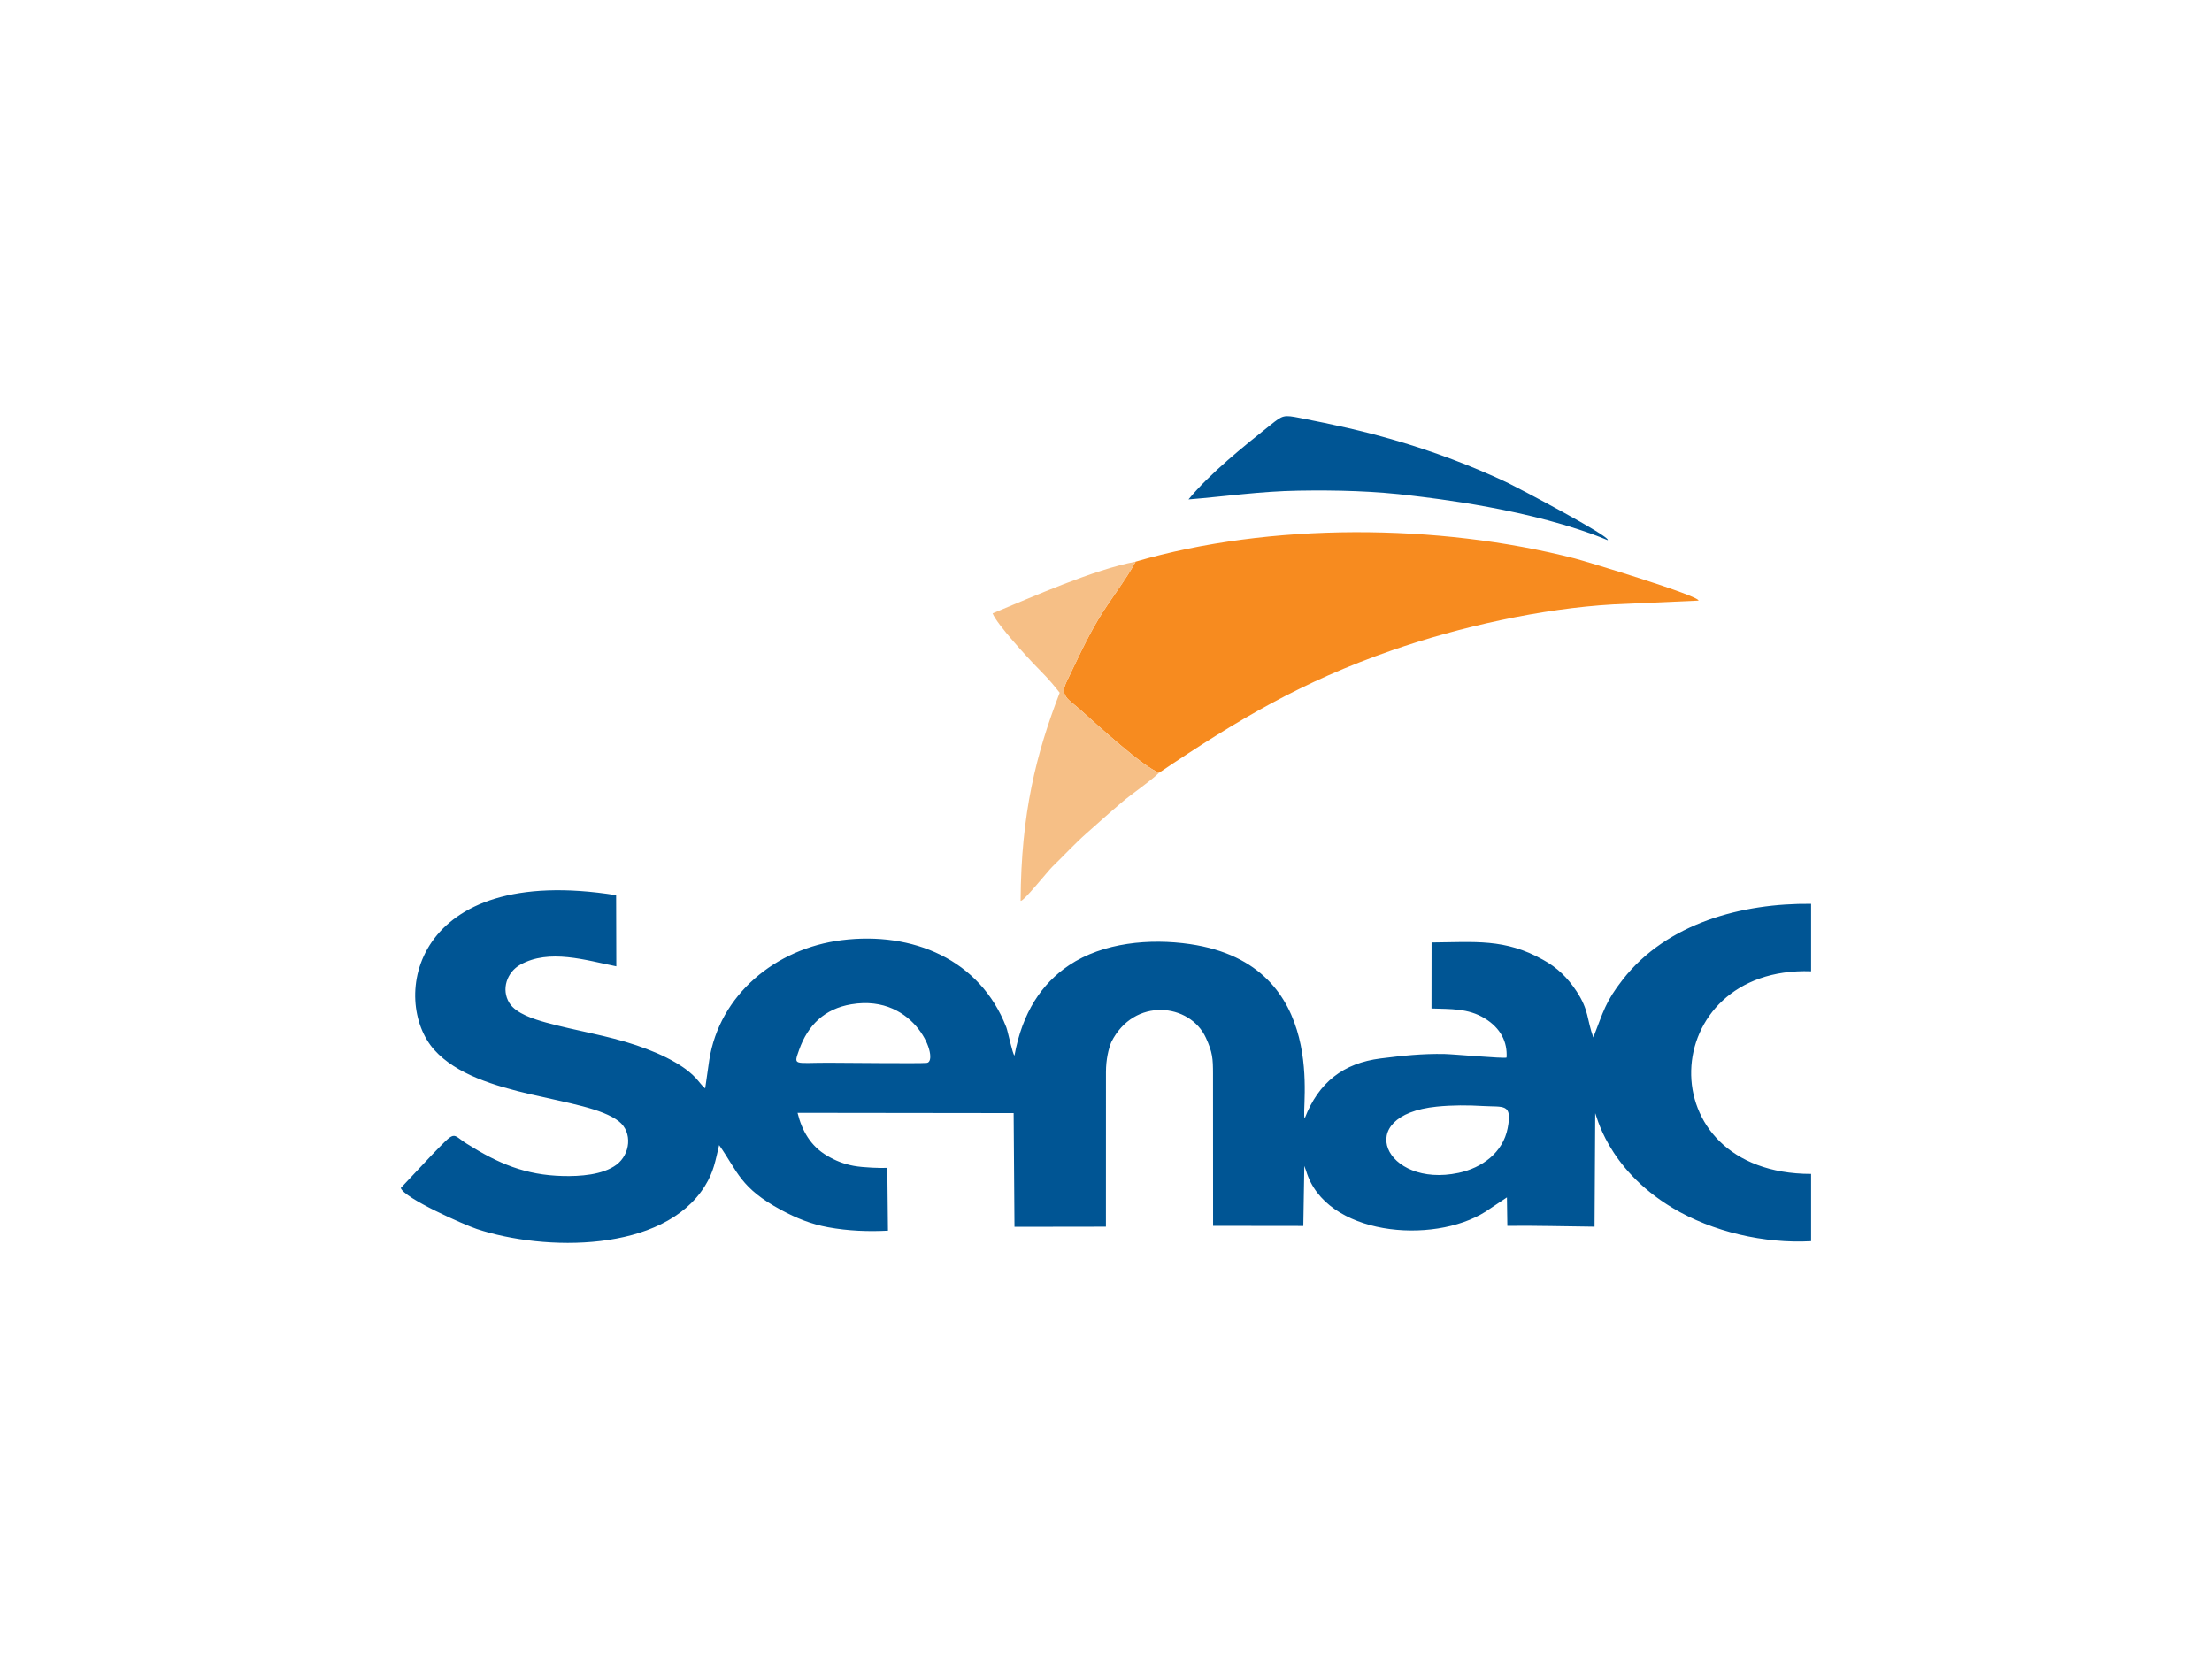
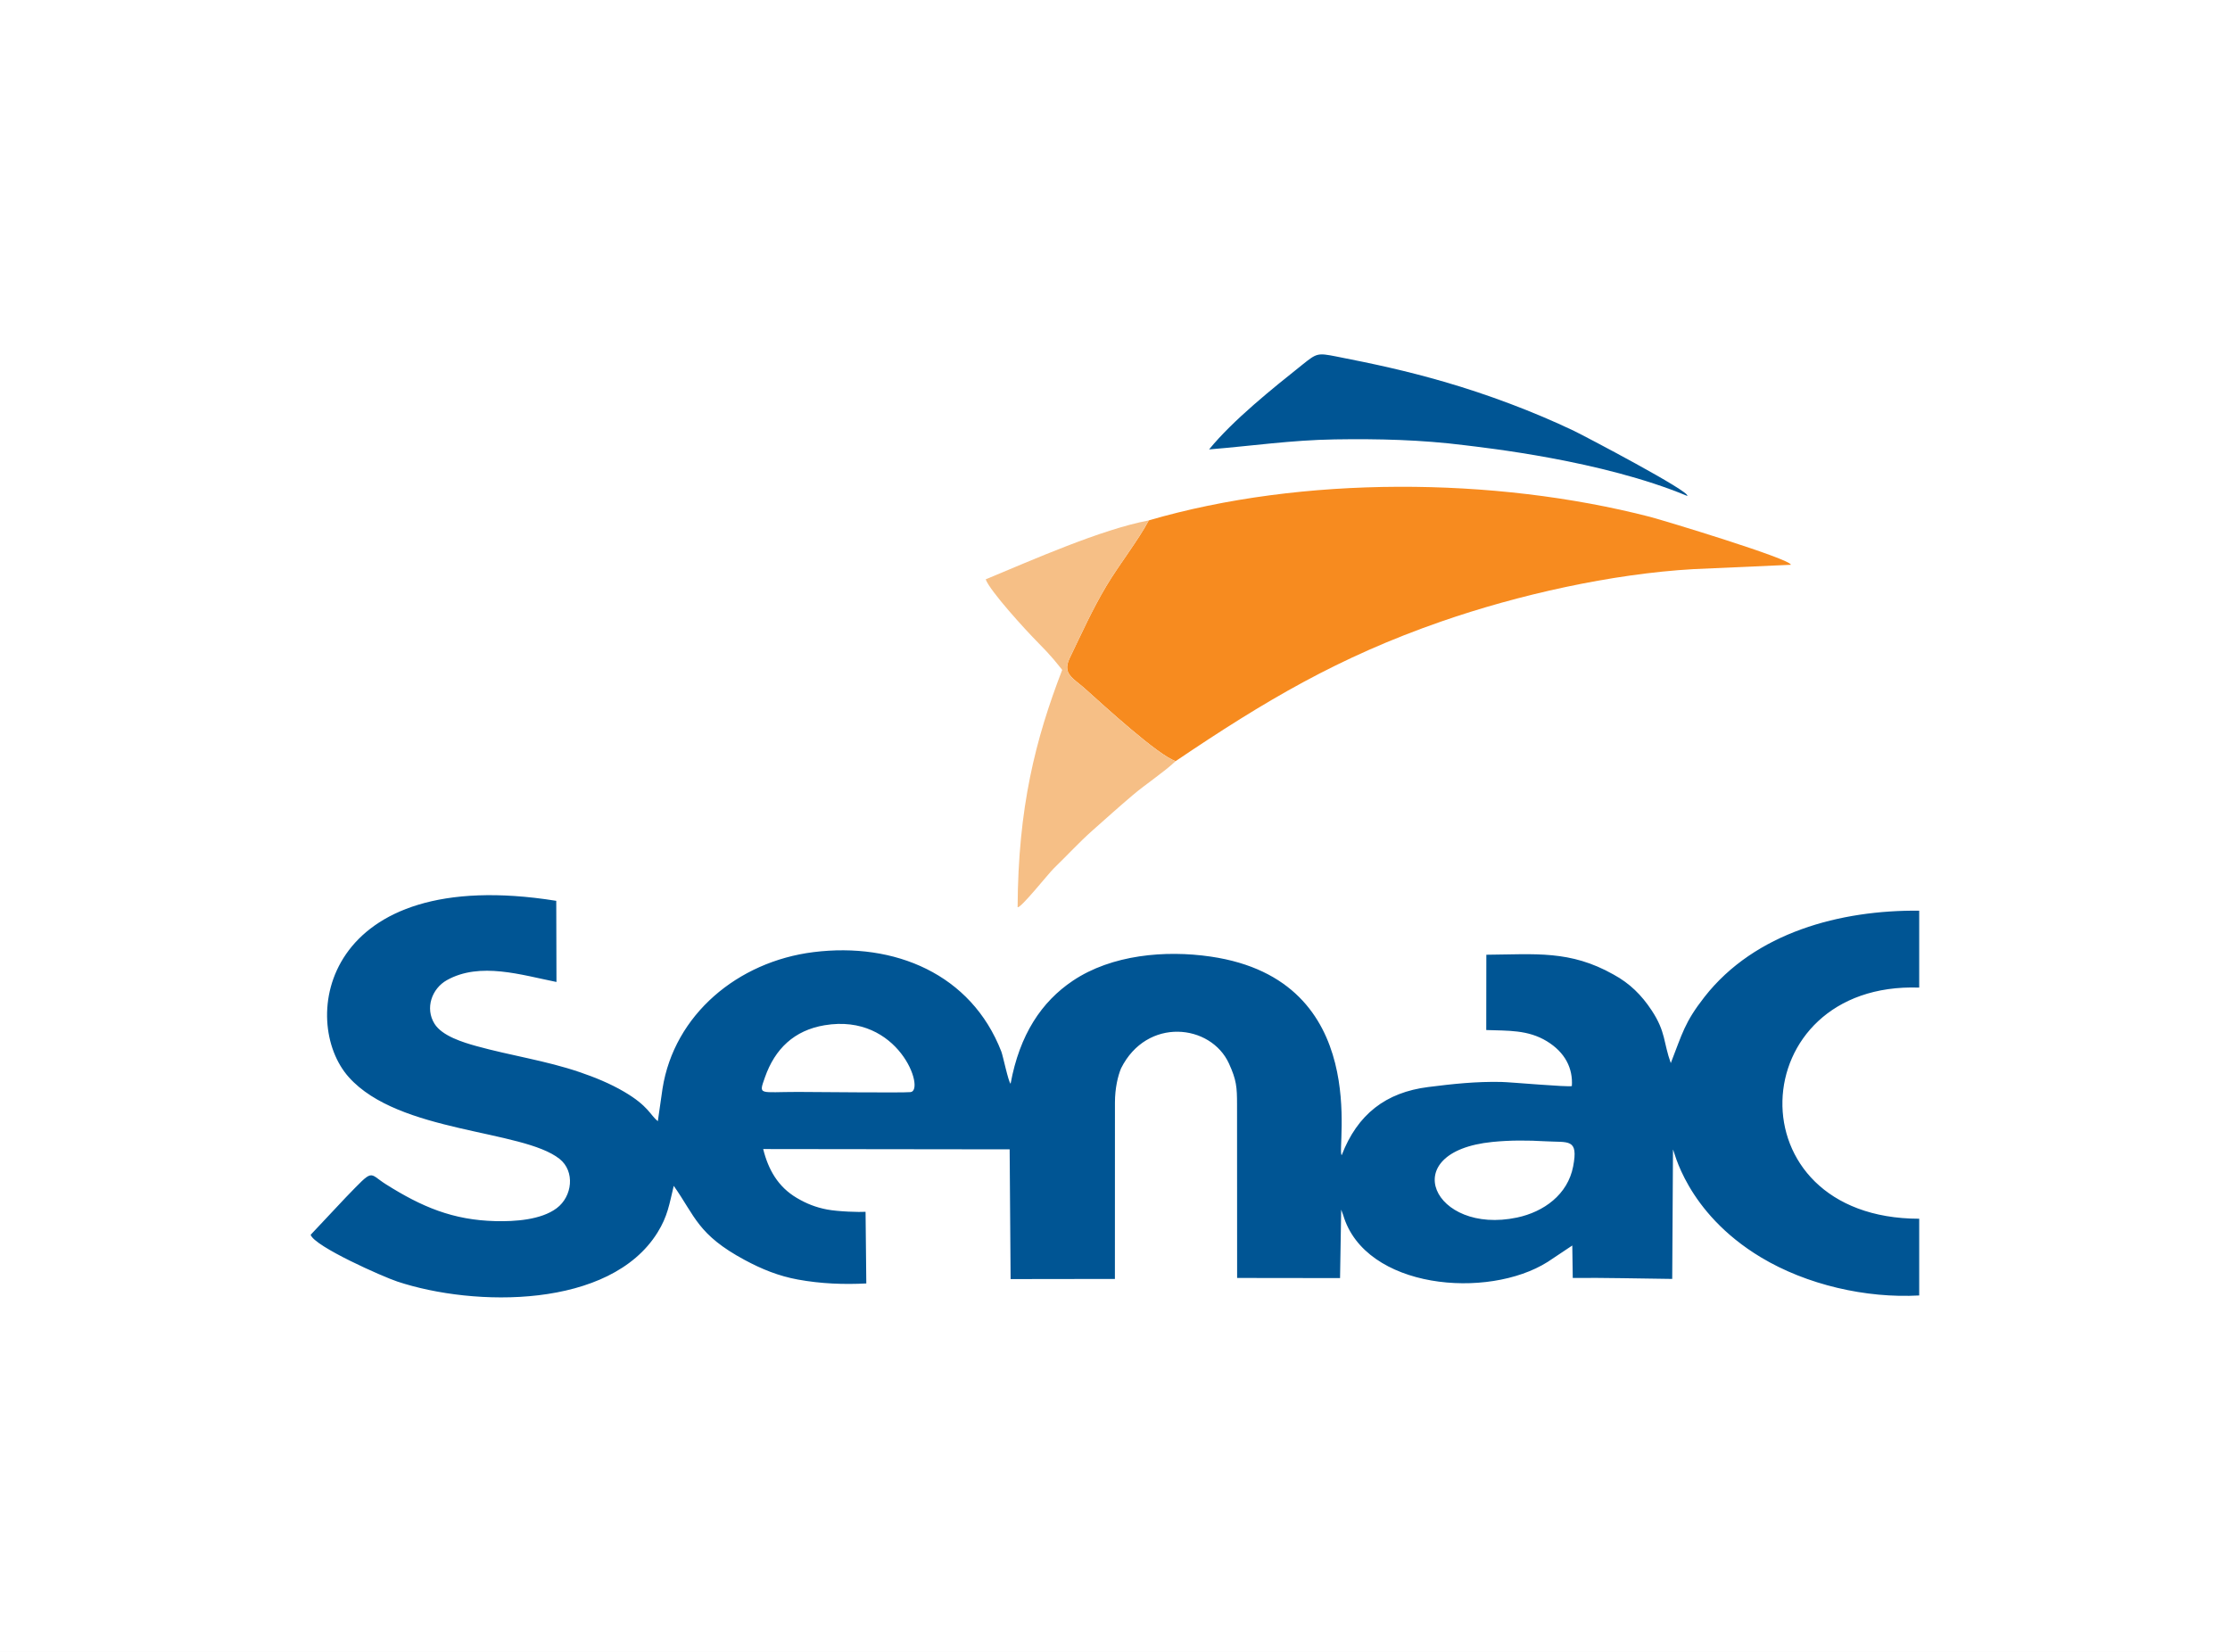
- <svg xmlns="http://www.w3.org/2000/svg" width="1024" height="768" version="1.1" viewBox="0 0 1024 768" xml:space="preserve">
+ <svg xmlns="http://www.w3.org/2000/svg" width="270" height="200" version="1.1" viewBox="0 0 270 200" xml:space="preserve">
  <defs>
    <style type="text/css" />
  </defs>
-   <rect width="1024" height="768" fill="#fff" stroke-width="0" />
-   <g transform="matrix(3.5433 0 0 3.5433 152.04 -128.72)" fill-rule="evenodd">
+   <rect width="270" height="200" fill="#fff" stroke-width="0" />
+   <g transform="matrix(1.057 0 0 1.057 27.62 -52.954)" fill-rule="evenodd">
    <g fill="none">
      <path d="m144.82 180.9c2.048-0.206 4.041-0.195 6.094-0.075 2.637 0.154 3.787-0.372 3.159 2.89-0.62 3.214-3.362 5.194-6.421 5.843-9.559 2.027-14.028-7.534-2.831-8.658zm-76.498-13.367c8.528-1.435 11.578 7.489 9.85 7.658-0.967 0.095-10.94-0.021-12.889-0.021-4.492-1e-4 -4.522 0.427-3.788-1.667 1.15-3.279 3.356-5.386 6.826-5.97zm47.255 9.102 9e-3 19.846 11.79 0.015 0.131-7.839 0.23 0.623c2.501 8.483 16.562 9.699 23.427 5.36l2.814-1.877 0.054 3.721c3.375-0.049 7.894 0.074 11.393 0.108l0.089-14.814c0.104-0.089 1.419 7.145 10.088 12.351 5.244 3.148 12.026 4.695 18.115 4.358v-8.789c-21.559-0.029-20.217-27.186 0-26.476v-8.81c-8.99-0.094-18.808 2.482-24.595 9.878-2.287 2.922-2.539 4.198-3.86 7.579-0.856-2.365-0.553-3.556-2.188-6.033-1.163-1.763-2.501-3.092-4.372-4.112-4.988-2.811-8.93-2.311-14.569-2.266l-0.01 8.625c2.486 0.089 4.767-0.043 6.944 1.284 2.103 1.282 2.994 3.11 2.863 5.13-0.388 0.152-6.979-0.447-8.111-0.469-2.888-0.056-5.457 0.219-8.336 0.582-4.865 0.614-8.106 3.112-9.918 7.806-0.683-0.511 3.665-20.015-14.999-22.747-5.217-0.764-11.344-0.222-15.799 2.764-3.578 2.398-6.098 6.16-7.131 11.793-0.249-0.158-0.869-3.182-1.064-3.684-3.448-8.88-12.227-12.544-21.509-11.387-8.689 1.084-15.962 7.169-17.299 15.635l-0.537 3.735c-0.898-0.732-1.072-1.737-3.854-3.372-1.601-0.941-3.345-1.652-5.101-2.251-3.858-1.316-7.921-1.9-11.844-2.987-1.516-0.421-3.911-1.152-4.782-2.552-1.109-1.783-0.305-4.029 1.413-4.993 3.802-2.133 8.59-0.581 12.557 0.206l-0.024-9.295c-26.753-4.279-29.514 13.783-23.756 20.209 5.75 6.416 19.875 5.971 24.133 9.352 1.793 1.424 1.48 4.296-0.332 5.651-1.802 1.349-4.808 1.529-6.979 1.478-4.926-0.116-8.479-1.64-12.567-4.214-2.074-1.306-1.303-1.901-4.597 1.486l-4.036 4.294c0.447 1.343 8.29 4.811 9.936 5.357 8.81 2.922 24.344 3.133 29.794-5.613 1.173-1.882 1.355-3.259 1.863-5.353 2.454 3.485 2.75 5.598 8.119 8.487 1.971 1.061 3.895 1.843 6.097 2.246 2.662 0.488 5.297 0.578 7.841 0.448l-0.085-8.206c-0.659 0.048-3.116-0.018-4.415-0.266-1.28-0.245-2.345-0.664-3.466-1.327-2.147-1.268-3.262-3.238-3.845-5.597l28.231 0.035 0.11 14.86 11.946-0.017 5e-3 -20.192c4e-4 -1.689 0.347-3.07 0.699-3.929 2.953-5.906 10.285-5.097 12.361-0.552 0.868 1.899 0.925 2.705 0.926 4.715z" />
      <path d="m105.46 109.71c-1.18 2.245-3.445 5.129-4.874 7.535-1.64 2.761-2.805 5.385-4.188 8.244-0.876 1.811 0.4 2.281 1.788 3.525 2.115 1.896 8.368 7.632 10.356 8.269 10.228-6.908 18.637-11.898 30.423-15.992 8.815-3.062 19.504-5.465 28.902-5.999l11.14-0.496c0.051-0.653-14.672-5.117-16.157-5.499-17.83-4.59-39.842-4.712-57.389 0.413z" />
      <path d="m108.54 137.28c-1.988-0.637-8.24-6.374-10.356-8.269-0.991-0.888-1.925-1.382-2.059-2.252-0.054-0.348 0.021-0.756 0.271-1.274 1.383-2.858 2.548-5.483 4.188-8.244 1.429-2.406 3.693-5.29 4.874-7.535-5.44 1.02-13.418 4.566-18.679 6.749 0.512 1.372 4.623 5.857 5.849 7.093 1.86 1.875 2.262 2.481 2.916 3.28-3.077 7.975-5.046 15.764-5.107 27.176 0.311 0.214 3.542-3.863 4.168-4.466 1.486-1.433 2.875-2.959 4.425-4.333 1.538-1.362 3.02-2.696 4.588-4.027 1.52-1.291 3.536-2.599 4.921-3.899z" />
      <path d="m112.37 101.57c4.891-0.395 9.386-1.067 14.374-1.147 5.039-0.08 9.935 0.039 14.935 0.67 2.182 0.276 15.658 1.718 25.462 5.803 0.503-0.429-11.93-6.952-12.968-7.448-4.645-2.219-9.928-4.192-14.872-5.623-4.362-1.262-7.965-2.037-12.35-2.897-2.159-0.423-2.236-0.387-3.873 0.919-3.441 2.745-7.945 6.346-10.707 9.722z" />
    </g>
    <path d="m108.54 137.28c10.228-6.908 18.637-11.898 30.423-15.992 8.815-3.062 19.504-5.465 28.902-5.999l11.14-0.496c0.051-0.653-14.672-5.117-16.158-5.499-17.83-4.59-39.842-4.712-57.389 0.413-1.18 2.245-3.445 5.129-4.874 7.535-1.64 2.761-2.805 5.385-4.188 8.243-0.25 0.518-0.325 0.926-0.272 1.274 0.134 0.869 1.068 1.363 2.059 2.252 2.115 1.896 8.368 7.632 10.356 8.269z" fill="#f78b1f" />
    <path d="m126.74 100.43c5.039-0.08 9.935 0.039 14.935 0.67 2.182 0.276 15.658 1.718 25.462 5.803 0.503-0.429-11.93-6.952-12.968-7.448-4.645-2.219-9.928-4.192-14.872-5.623-4.362-1.262-7.965-2.037-12.35-2.897-2.159-0.423-2.236-0.387-3.873 0.919-3.441 2.745-7.945 6.346-10.707 9.723 4.891-0.395 9.386-1.067 14.374-1.147z" fill="#005594" />
    <path d="m127.56 182.42c-0.683-0.511 3.664-20.015-14.999-22.747-5.217-0.764-11.344-0.222-15.799 2.764-3.578 2.398-6.098 6.16-7.131 11.793-0.249-0.158-0.869-3.182-1.064-3.684-3.448-8.88-12.227-12.545-21.509-11.387-8.689 1.084-15.962 7.169-17.299 15.635l-0.537 3.735c-0.898-0.732-1.072-1.737-3.854-3.372-1.601-0.941-3.345-1.652-5.101-2.251-3.858-1.316-7.921-1.9-11.844-2.988-1.516-0.421-3.911-1.152-4.782-2.552-1.109-1.783-0.305-4.029 1.413-4.993 3.802-2.133 8.59-0.581 12.557 0.206l-0.024-9.295c-26.753-4.279-29.514 13.783-23.756 20.209 5.75 6.416 19.875 5.971 24.133 9.352 1.793 1.424 1.48 4.296-0.332 5.651-1.802 1.348-4.808 1.529-6.979 1.478-4.926-0.116-8.479-1.641-12.567-4.214-2.074-1.306-1.303-1.901-4.597 1.486l-4.036 4.294c0.447 1.343 8.29 4.811 9.936 5.357 8.81 2.922 24.344 3.133 29.794-5.612 1.173-1.882 1.355-3.259 1.862-5.353 2.454 3.485 2.75 5.598 8.119 8.487 1.971 1.061 3.895 1.843 6.097 2.246 2.662 0.488 5.297 0.578 7.841 0.448l-0.085-8.206c-0.659 0.048-3.116-0.018-4.415-0.266-1.28-0.245-2.345-0.664-3.466-1.327-2.146-1.268-3.262-3.238-3.845-5.597l28.231 0.035 0.11 14.86 11.946-0.017 5e-3 -20.192c5e-4 -1.689 0.347-3.07 0.699-3.929 2.953-5.906 10.285-5.097 12.361-0.552 0.868 1.899 0.925 2.705 0.926 4.715l9e-3 19.846 11.79 0.015 0.131-7.839 0.23 0.623c2.501 8.483 16.562 9.699 23.427 5.36l2.814-1.877 0.054 3.721c3.375-0.049 7.894 0.074 11.393 0.108l0.089-14.814c0.104-0.089 1.419 7.145 10.088 12.351 5.244 3.148 12.026 4.695 18.115 4.358v-8.789c-21.559-0.029-20.217-27.186 0-26.476v-8.81c-8.99-0.094-18.808 2.482-24.595 9.878-2.287 2.922-2.539 4.198-3.86 7.579-0.856-2.365-0.553-3.556-2.188-6.033-1.163-1.763-2.501-3.092-4.372-4.112-4.988-2.811-8.93-2.311-14.569-2.266l-0.01 8.625c2.486 0.089 4.767-0.043 6.944 1.284 2.103 1.282 2.994 3.11 2.863 5.13-0.388 0.152-6.979-0.447-8.111-0.469-2.888-0.056-5.457 0.219-8.336 0.582-4.865 0.614-8.106 3.112-9.918 7.806zm17.254-1.516c2.048-0.206 4.041-0.195 6.094-0.075 2.637 0.154 3.787-0.371 3.159 2.89-0.62 3.214-3.362 5.194-6.421 5.843-9.559 2.027-14.028-7.534-2.831-8.658zm-76.498-13.367c8.528-1.435 11.578 7.489 9.85 7.658-0.967 0.095-10.94-0.021-12.889-0.021-4.492-1e-4 -4.522 0.427-3.788-1.667 1.15-3.279 3.356-5.386 6.826-5.97z" fill="#005594" />
    <path d="m99.028 145.21c1.538-1.362 3.02-2.696 4.588-4.027 1.52-1.291 3.535-2.599 4.921-3.899-1.988-0.637-8.24-6.374-10.356-8.269-0.991-0.888-1.925-1.382-2.059-2.252-0.054-0.348 0.021-0.756 0.271-1.274 1.383-2.858 2.548-5.483 4.188-8.243 1.429-2.406 3.693-5.29 4.874-7.535-5.44 1.02-13.418 4.566-18.679 6.749 0.512 1.372 4.623 5.857 5.849 7.093 1.86 1.875 2.262 2.48 2.916 3.28-3.077 7.975-5.046 15.763-5.107 27.176 0.311 0.214 3.542-3.863 4.168-4.466 1.486-1.433 2.875-2.959 4.425-4.333z" fill="#f6bf86" />
  </g>
</svg>
